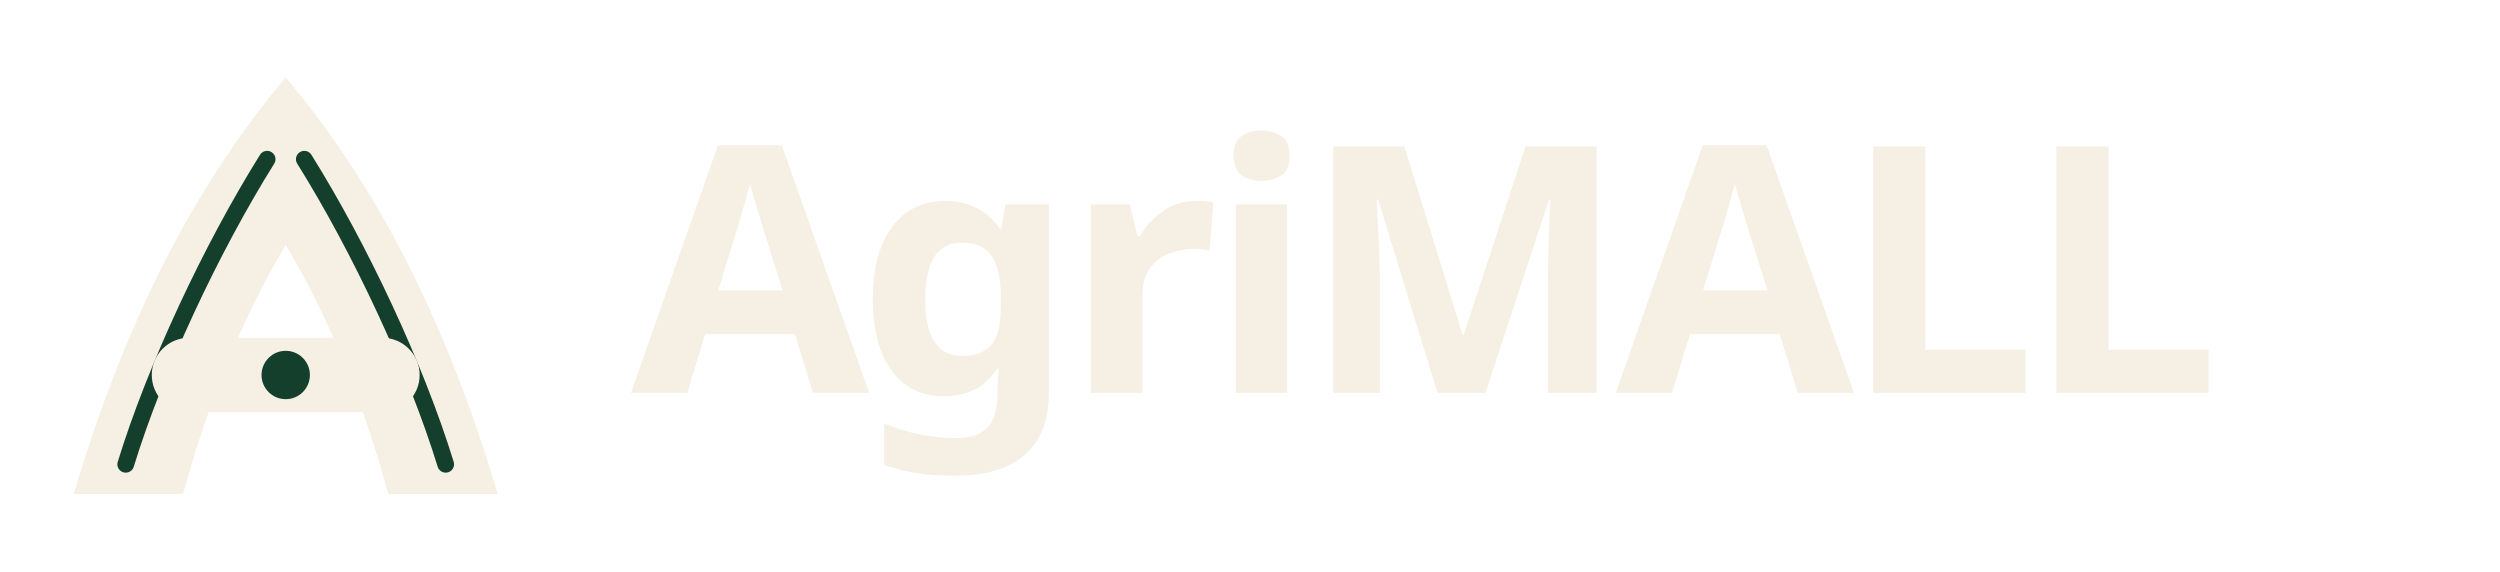
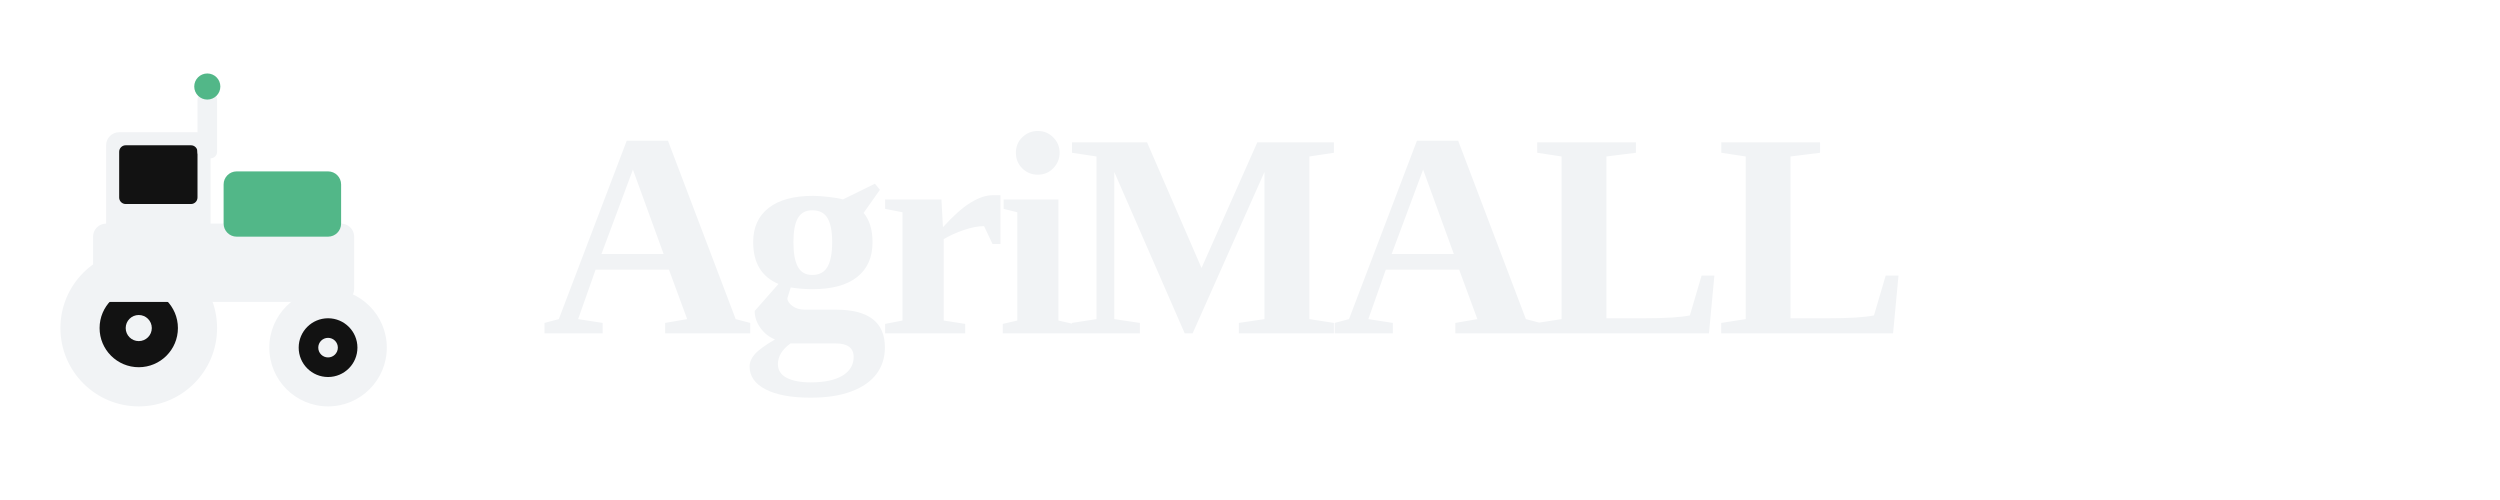
- <svg xmlns="http://www.w3.org/2000/svg" viewBox="0 0 420 96" role="img" aria-labelledby="title desc">
-   <g fill="#f6f0e4">
-     <g transform="translate(8 8) scale(1.25)">
-       <path d="M32 4C19.8 18.5 10.5 36.5 3.5 60h14.7c3.5-12.7 8-23.7 13.8-33.5C37.8 36.3 42.3 47.3 45.8 60h14.7C53.5 36.5 44.2 18.5 32 4Z" />
-       <path d="M10.5 56C14.5 43 22 27 29.5 15M53.5 56C49.5 43 42 27 34.5 15" fill="none" stroke="#153f2d" stroke-linecap="round" stroke-width="2.25" />
-       <rect width="36" height="10" x="14" y="39" rx="5" />
-       <circle cx="32" cy="44" r="3.25" fill="#153f2d" />
-     </g>
-     <text x="106" y="66" font-family="Atkinson Hyperlegible, Trebuchet MS, sans-serif" font-size="58" font-weight="800" letter-spacing="-2">AgriMALL</text>
+ <svg xmlns="http://www.w3.org/2000/svg" viewBox="0 0 360 72" role="img" aria-labelledby="title">
+   <g transform="translate(4 4) scale(0.94)">
+     <circle cx="17" cy="46" r="12" fill="#f1f3f5" />
+     <circle cx="17" cy="46" r="6" fill="#121212" />
+     <circle cx="17" cy="46" r="2" fill="#f1f3f5" />
+     <circle cx="46" cy="49" r="9" fill="#f1f3f5" />
+     <circle cx="46" cy="49" r="4.5" fill="#121212" />
+     <circle cx="46" cy="49" r="1.5" fill="#f1f3f5" />
+     <rect x="10" y="30" width="40" height="12" rx="2" fill="#f1f3f5" />
+     <rect x="12" y="16" width="16" height="16" rx="2" fill="#f1f3f5" />
+     <rect x="14" y="18" width="12" height="9" rx="1" fill="#121212" />
+     <rect x="30" y="22" width="18" height="10" rx="2" fill="#52b788" />
+     <rect x="26" y="10" width="3" height="10" rx="1" fill="#f1f3f5" />
+     <circle cx="27.5" cy="9" r="2" fill="#52b788" />
  </g>
+   <text x="78" y="48" fill="#f1f3f5" font-family="Fraunces, Georgia, 'Times New Roman', serif" font-size="42" font-weight="700" letter-spacing="-1.5">AgriMALL</text>
</svg>
